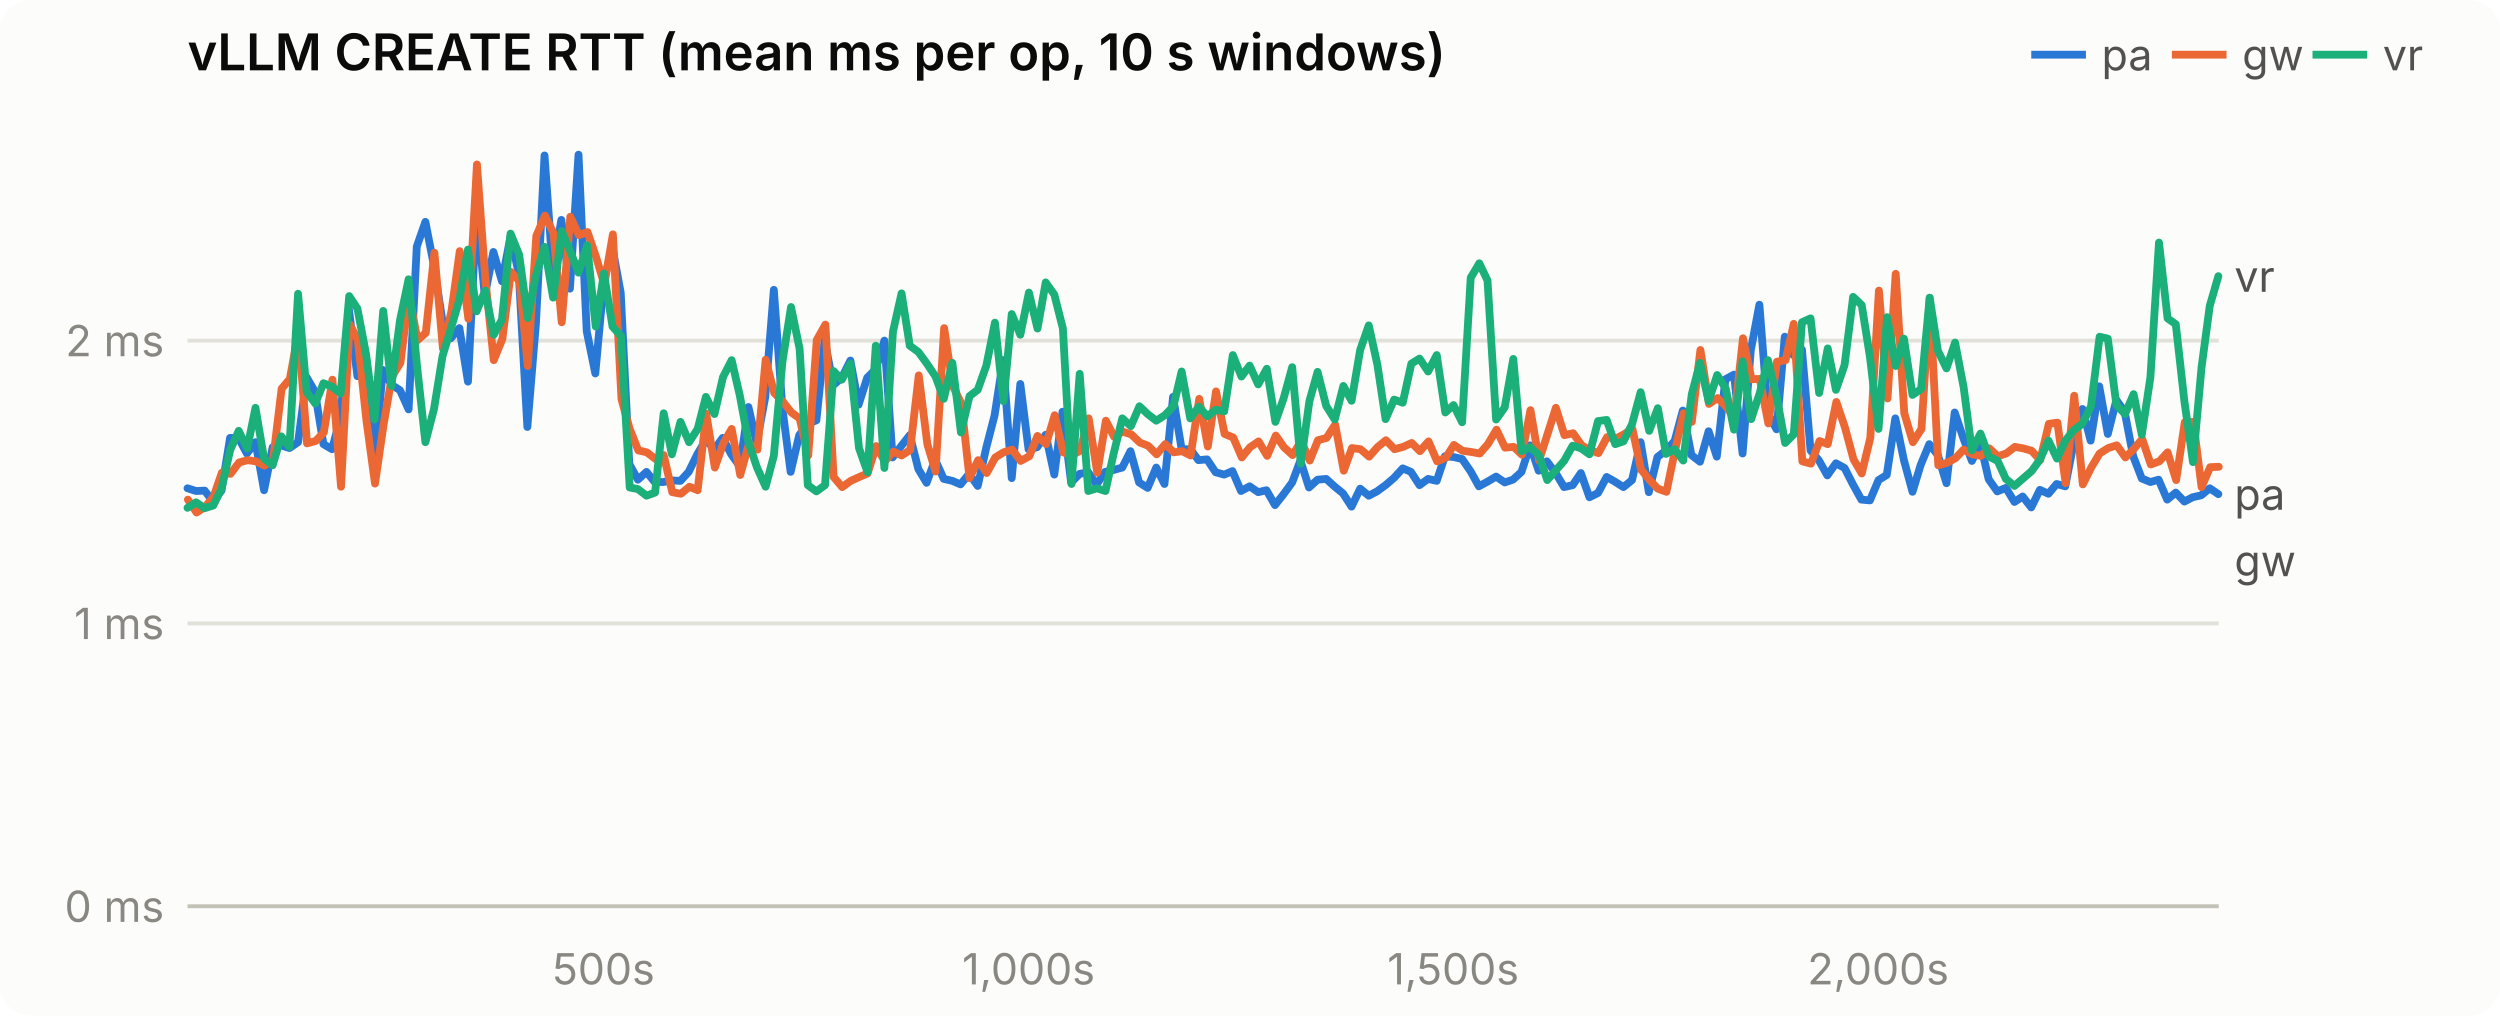
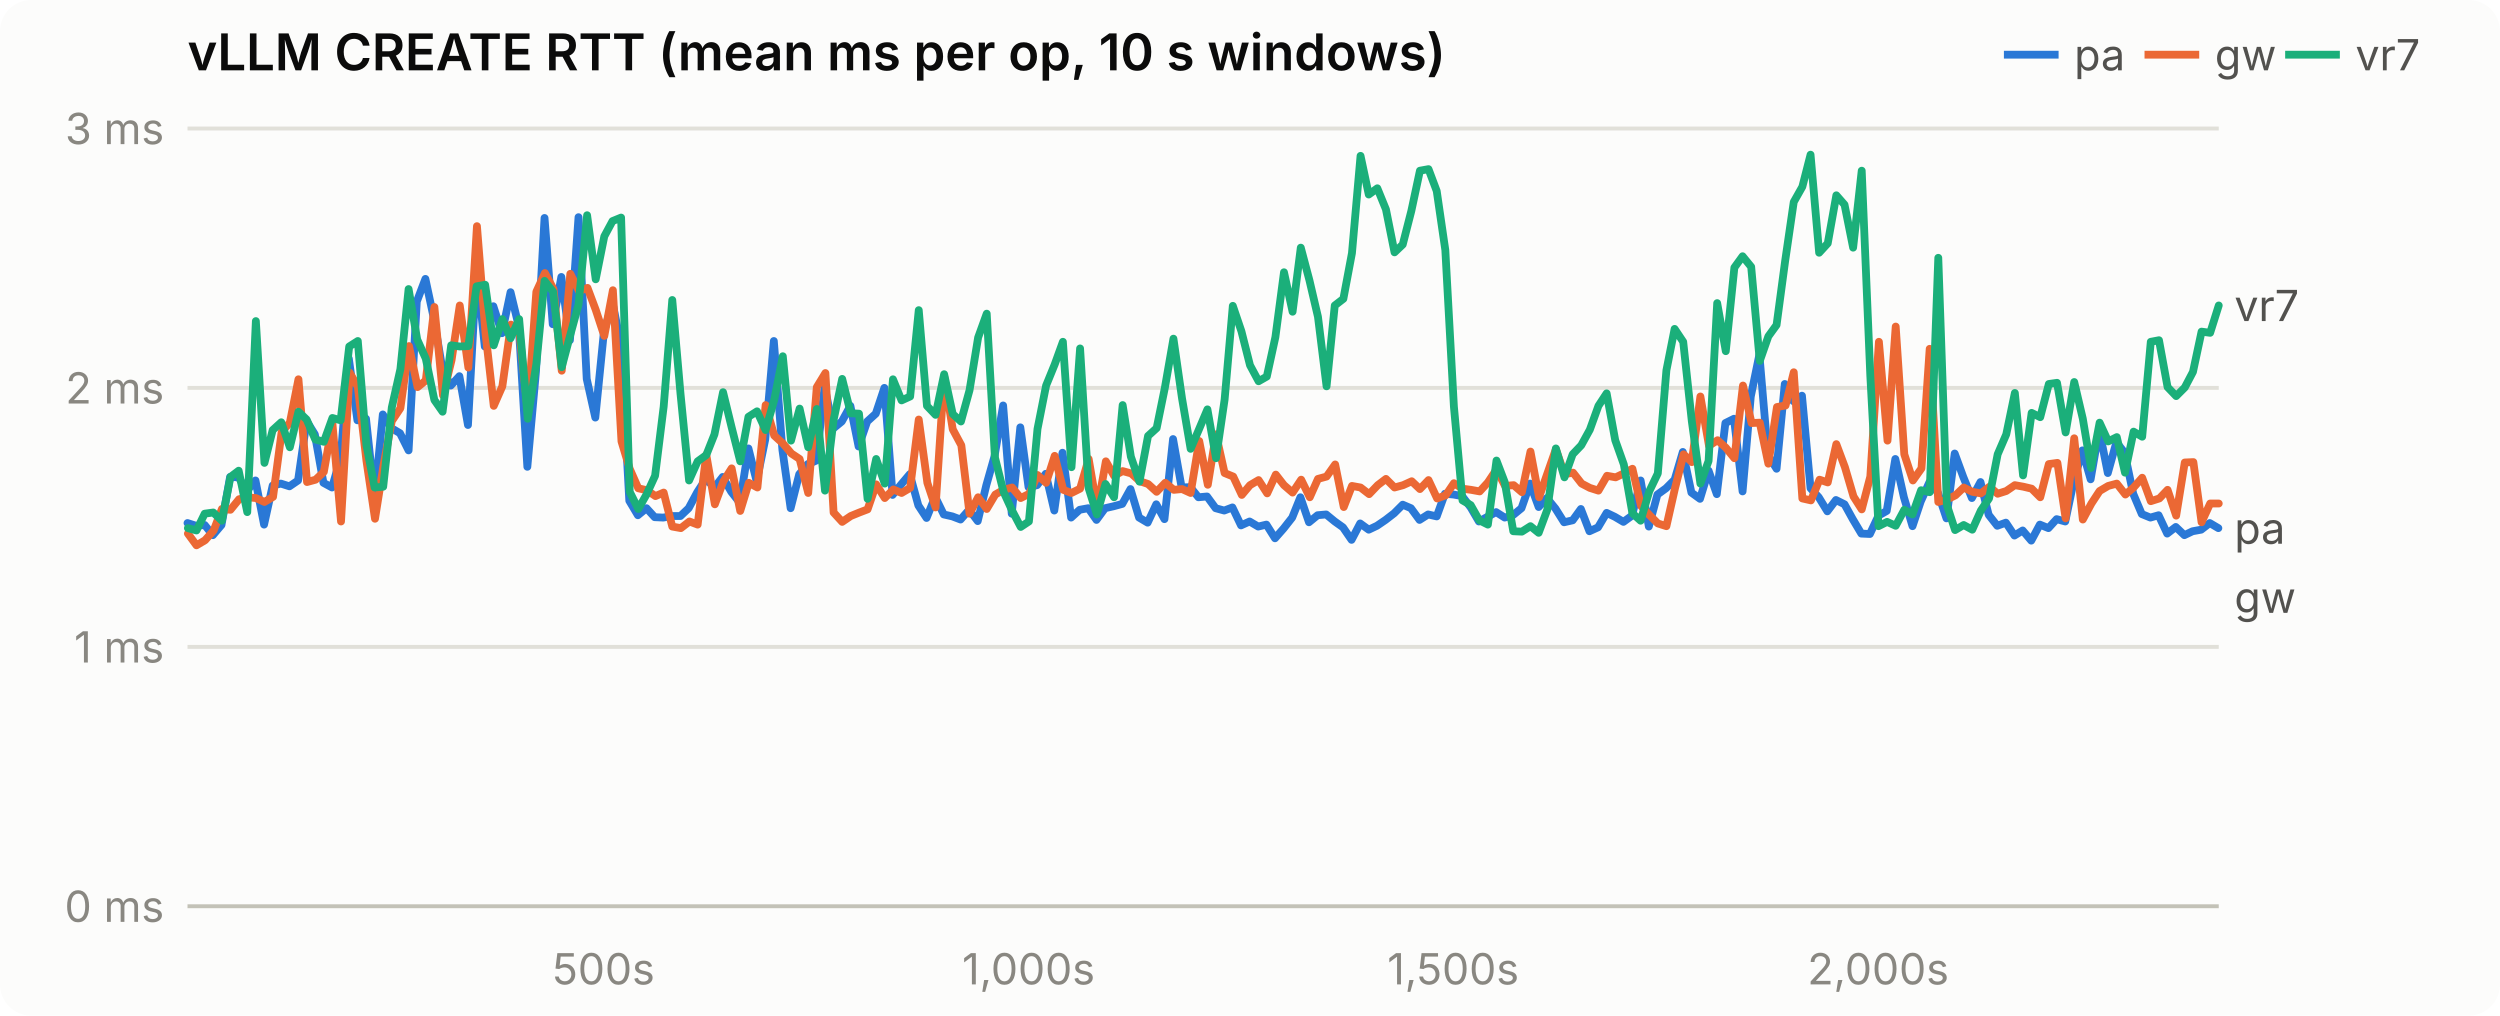
<svg xmlns="http://www.w3.org/2000/svg" viewBox="0 0 640 260" width="640" height="260" font-family="system-ui, -apple-system, Segoe UI, sans-serif" role="img" aria-label="vLLM CREATE RTT (mean ms per op, 10 s windows)">
  <rect width="640" height="260" rx="8" fill="#fcfcfb" />
  <text x="48" y="18" font-size="13" font-weight="600" fill="#0b0b0b">vLLM CREATE RTT (mean ms per op, 10 s windows)</text>
-   <line x1="592" x2="606" y1="14" y2="14" stroke="#1baf7a" stroke-width="2" />
-   <text x="610" y="18" font-size="11" fill="#52514e">vr</text>
-   <line x1="556" x2="570" y1="14" y2="14" stroke="#eb6834" stroke-width="2" />
-   <text x="574" y="18" font-size="11" fill="#52514e">gw</text>
-   <line x1="520" x2="534" y1="14" y2="14" stroke="#2a78d6" stroke-width="2" />
-   <text x="538" y="18" font-size="11" fill="#52514e">pa</text>
+   <line x1="585" x2="599" y1="14" y2="14" stroke="#1baf7a" stroke-width="2" />
+   <text x="603" y="18" font-size="11" fill="#52514e">vr7</text>
+   <line x1="549" x2="563" y1="14" y2="14" stroke="#eb6834" stroke-width="2" />
+   <text x="567" y="18" font-size="11" fill="#52514e">gw</text>
+   <line x1="513" x2="527" y1="14" y2="14" stroke="#2a78d6" stroke-width="2" />
+   <text x="531" y="18" font-size="11" fill="#52514e">pa</text>
  <line x1="48" x2="568" y1="232.0" y2="232.0" stroke="#c3c2b7" stroke-width="1" />
  <text x="42" y="236.0" text-anchor="end" font-size="11" fill="#898781">0 ms</text>
-   <line x1="48" x2="568" y1="159.6" y2="159.6" stroke="#e1e0d9" stroke-width="1" />
-   <text x="42" y="163.6" text-anchor="end" font-size="11" fill="#898781">1 ms</text>
-   <line x1="48" x2="568" y1="87.2" y2="87.2" stroke="#e1e0d9" stroke-width="1" />
-   <text x="42" y="91.2" text-anchor="end" font-size="11" fill="#898781">2 ms</text>
+   <line x1="48" x2="568" y1="165.6" y2="165.6" stroke="#e1e0d9" stroke-width="1" />
+   <text x="42" y="169.6" text-anchor="end" font-size="11" fill="#898781">1 ms</text>
+   <line x1="48" x2="568" y1="99.3" y2="99.3" stroke="#e1e0d9" stroke-width="1" />
+   <text x="42" y="103.3" text-anchor="end" font-size="11" fill="#898781">2 ms</text>
+   <line x1="48" x2="568" y1="32.9" y2="32.9" stroke="#e1e0d9" stroke-width="1" />
+   <text x="42" y="36.9" text-anchor="end" font-size="11" fill="#898781">3 ms</text>
  <text x="154.5" y="252" text-anchor="middle" font-size="11" fill="#898781">500s</text>
  <text x="263.3" y="252" text-anchor="middle" font-size="11" fill="#898781">1,000s</text>
  <text x="372.0" y="252" text-anchor="middle" font-size="11" fill="#898781">1,500s</text>
  <text x="480.8" y="252" text-anchor="middle" font-size="11" fill="#898781">2,000s</text>
-   <path d="M48.0,125.0L50.2,125.7L52.4,125.6L54.5,128.4L56.7,125.6L58.9,112.1L61.1,112.2L63.2,116.1L65.4,113.2L67.6,125.5L69.8,114.5L71.9,114.0L74.1,114.7L76.3,113.2L78.5,96.6L80.6,100.2L82.8,113.7L85.0,115.0L87.2,106.8L89.3,79.1L91.5,96.3L93.7,95.9L95.9,118.1L98.0,94.7L100.2,98.5L102.4,99.9L104.6,104.8L106.7,63.1L108.9,56.8L111.1,68.1L113.3,82.4L115.4,86.6L117.6,84.0L119.8,97.7L122.0,53.7L124.1,75.7L126.3,64.5L128.5,72.0L130.7,60.5L132.8,70.0L135.0,109.3L137.2,82.8L139.4,39.8L141.5,69.4L143.7,56.3L145.9,73.9L148.1,39.6L150.2,84.8L152.4,95.6L154.6,71.7L156.8,63.5L158.9,74.9L161.1,118.8L163.3,122.8L165.5,120.8L167.6,123.4L169.8,123.4L172.0,123.0L174.2,123.1L176.3,120.8L178.5,116.3L180.7,112.6L182.9,115.0L185.0,112.1L187.2,116.3L189.4,119.4L191.6,104.2L193.7,113.4L195.9,101.7L198.1,74.2L200.3,104.6L202.4,120.8L204.6,111.4L206.8,108.5L209.0,107.6L211.1,87.0L213.3,98.6L215.5,96.7L217.7,92.3L219.8,103.6L222.0,96.7L224.2,94.5L226.4,87.2L228.5,117.1L230.7,114.2L232.9,111.4L235.1,120.1L237.2,123.6L239.4,117.7L241.6,122.6L243.8,123.1L245.9,124.0L248.1,121.3L250.3,124.4L252.5,114.5L254.6,106.4L256.8,92.2L259.0,122.4L261.2,98.3L263.3,115.0L265.5,114.5L267.7,111.3L269.9,121.5L272.0,105.4L274.2,123.5L276.4,121.3L278.6,120.9L280.7,124.1L282.9,120.8L285.1,120.3L287.3,119.7L289.4,115.5L291.6,123.5L293.8,124.9L296.0,119.7L298.1,123.9L300.3,101.6L302.5,115.0L304.7,115.0L306.8,117.8L309.0,117.6L311.2,120.9L313.4,121.5L315.5,120.6L317.7,125.7L319.9,124.5L322.1,126.0L324.2,125.5L326.4,129.3L328.6,126.5L330.8,123.5L332.9,117.9L335.1,124.8L337.3,122.8L339.5,122.6L341.7,124.6L343.8,126.3L346.0,129.7L348.2,125.1L350.4,126.9L352.5,125.8L354.7,124.2L356.9,122.3L359.1,119.9L361.2,120.8L363.4,124.2L365.6,122.6L367.8,123.1L369.9,116.8L372.1,117.0L374.3,117.5L376.5,120.7L378.6,124.5L380.8,123.3L383.0,122.0L385.2,123.5L387.3,122.8L389.5,120.8L391.7,114.0L393.9,120.5L396.0,118.1L398.2,121.0L400.4,124.7L402.6,124.2L404.7,121.1L406.9,127.3L409.1,126.2L411.3,122.1L413.4,123.3L415.6,124.7L417.8,122.9L420.0,113.2L422.1,126.0L424.3,117.0L426.5,115.3L428.7,112.9L430.8,105.1L433.0,116.5L435.2,118.2L437.4,110.4L439.5,116.9L441.7,97.1L443.9,95.9L446.1,116.1L448.2,89.7L450.4,78.0L452.6,106.0L454.8,109.9L456.9,86.2L459.1,90.9L461.3,89.5L463.5,115.3L465.6,117.8L467.8,121.7L470.0,118.6L472.2,119.8L474.3,123.9L476.5,127.9L478.7,128.1L480.9,122.9L483.0,121.6L485.2,107.1L487.4,117.8L489.6,125.9L491.7,119.0L493.9,113.7L496.1,116.5L498.3,123.7L500.4,105.6L502.6,112.1L504.8,118.0L507.0,113.6L509.1,122.7L511.3,125.8L513.5,124.9L515.7,128.5L517.8,127.1L520.0,129.9L522.2,125.4L524.4,126.4L526.5,123.9L528.7,124.5L530.9,113.2L533.1,104.7L535.2,112.8L537.4,98.9L539.6,111.1L541.8,102.4L543.9,105.4L546.1,116.8L548.3,122.5L550.5,123.4L552.6,122.8L554.8,127.9L557.0,126.1L559.2,128.4L561.3,127.3L563.5,126.8L565.7,125.0L567.9,126.5" fill="none" stroke="#2a78d6" stroke-width="2" stroke-linejoin="round" stroke-linecap="round" />
-   <text x="572" y="130.5" font-size="11" fill="#52514e">pa</text>
-   <path d="M48.1,127.9L50.3,131.2L52.5,129.8L54.7,127.1L56.8,121.0L59.0,121.3L61.2,118.4L63.4,117.8L65.5,118.1L67.7,119.2L69.9,117.7L72.1,99.5L74.2,97.0L76.4,84.9L78.6,113.5L80.8,112.9L82.9,110.7L85.1,97.2L87.3,124.6L89.5,83.0L91.6,87.0L93.8,107.6L96.0,123.8L98.2,108.7L100.3,96.5L102.5,92.9L104.7,75.6L106.9,87.1L109.0,85.2L111.2,64.7L113.4,89.3L115.6,79.5L117.7,64.3L119.9,81.6L122.1,42.1L124.3,72.1L126.4,92.2L128.6,86.8L130.8,69.6L133.0,72.0L135.1,93.7L137.3,60.4L139.5,55.2L141.7,59.7L143.8,82.5L146.0,55.5L148.2,60.2L150.4,59.4L152.5,65.5L154.7,72.8L156.9,60.0L159.1,102.2L161.2,109.8L163.4,115.3L165.6,115.8L167.8,117.5L169.9,116.5L172.1,126.0L174.3,126.4L176.5,124.6L178.6,125.5L180.8,105.9L183.0,119.7L185.2,113.4L187.3,109.8L189.5,121.6L191.7,113.7L193.9,115.1L196.0,92.1L198.2,100.6L200.4,102.8L202.6,105.6L204.7,107.1L206.9,116.6L209.1,87.0L211.3,83.1L213.4,122.1L215.6,124.7L217.8,123.1L220.0,122.1L222.1,121.2L224.3,114.2L226.5,118.1L228.7,115.6L230.8,116.6L233.0,115.2L235.2,96.1L237.4,113.7L239.5,120.7L241.7,84.0L243.9,98.8L246.1,103.3L248.2,122.4L250.4,117.8L252.6,121.1L254.8,117.1L256.9,115.8L259.1,115.1L261.3,118.0L263.5,116.8L265.6,111.6L267.8,113.7L270.0,106.3L272.2,115.8L274.3,116.6L276.5,115.4L278.7,107.1L280.9,121.0L283.1,107.7L285.2,111.8L287.4,110.5L289.6,111.2L291.8,113.3L293.9,114.1L296.1,116.3L298.3,113.7L300.5,115.8L302.6,115.5L304.8,116.6L307.0,102.1L309.2,114.3L311.3,100.2L313.5,111.1L315.7,112.0L317.9,117.1L320.0,114.5L322.2,113.0L324.4,116.7L326.6,111.5L328.7,114.5L330.9,116.5L333.1,112.9L335.3,117.9L337.4,112.7L339.6,112.1L341.8,108.7L344.0,120.5L346.1,114.7L348.3,115.0L350.5,116.9L352.7,114.4L354.8,112.7L357.0,115.0L359.2,114.4L361.4,113.4L363.5,115.5L365.7,113.0L367.9,118.1L370.1,117.2L372.2,113.9L374.4,115.4L376.6,115.7L378.8,116.1L380.9,113.7L383.1,110.0L385.3,114.6L387.5,114.4L389.6,116.4L391.8,105.0L394.0,117.9L396.2,111.0L398.3,104.4L400.5,111.4L402.7,110.9L404.9,114.0L407.0,115.2L409.2,116.0L411.4,111.9L413.6,112.3L415.7,111.2L417.9,109.8L420.1,120.2L422.3,122.9L424.4,125.1L426.6,125.9L428.8,115.3L431.0,105.8L433.1,108.0L435.3,89.6L437.5,103.4L439.7,101.9L441.8,104.0L444.0,106.9L446.2,86.6L448.4,97.1L450.5,97.0L452.7,108.4L454.9,92.6L457.1,92.2L459.2,82.9L461.4,118.1L463.6,118.7L465.8,112.9L467.9,113.7L470.1,102.9L472.3,109.4L474.5,117.6L476.6,121.2L478.8,112.1L481.0,74.4L483.2,102.0L485.3,70.1L487.5,105.8L489.7,113.2L491.9,109.8L494.0,76.3L496.2,119.1L498.4,118.5L500.6,117.3L502.7,115.1L504.9,116.3L507.1,116.7L509.3,114.8L511.4,116.8L513.6,116.1L515.8,114.4L518.0,114.8L520.1,115.4L522.3,117.8L524.5,108.5L526.7,108.2L528.8,123.7L531.0,101.3L533.2,124.0L535.4,119.6L537.5,116.1L539.7,114.7L541.9,114.0L544.1,117.1L546.2,115.0L548.4,112.4L550.6,118.9L552.8,118.1L554.9,115.8L557.1,122.9L559.3,108.1L561.5,108.0L563.6,124.7L565.8,119.6L568.0,119.5" fill="none" stroke="#eb6834" stroke-width="2" stroke-linejoin="round" stroke-linecap="round" />
-   <text x="572" y="147.5" font-size="11" fill="#52514e">gw</text>
-   <path d="M48.0,130.0L50.2,128.6L52.4,130.1L54.6,129.4L56.7,125.1L58.9,115.3L61.1,110.3L63.3,114.8L65.4,104.4L67.6,117.4L69.8,119.1L72.0,111.7L74.1,114.4L76.3,75.2L78.5,100.3L80.7,103.3L82.8,98.1L85.0,99.0L87.2,100.7L89.4,75.8L91.5,79.0L93.7,90.6L95.9,107.4L98.1,79.6L100.2,98.8L102.4,82.0L104.6,71.5L106.8,94.1L108.9,113.2L111.1,104.7L113.3,91.1L115.5,83.9L117.6,76.7L119.8,63.9L122.0,79.7L124.2,74.4L126.4,85.7L128.5,81.8L130.7,59.8L132.9,65.2L135.1,81.4L137.2,70.5L139.4,63.2L141.6,76.2L143.8,59.2L145.9,64.1L148.1,69.8L150.3,62.8L152.5,83.6L154.6,70.0L156.8,83.6L159.0,86.1L161.2,124.8L163.3,125.2L165.5,126.9L167.7,126.1L169.9,105.8L172.0,116.3L174.2,108.0L176.4,113.2L178.6,109.8L180.7,101.6L182.9,106.0L185.1,96.5L187.3,92.2L189.4,101.3L191.6,113.2L193.8,119.7L196.0,124.6L198.1,116.7L200.3,92.6L202.5,78.6L204.7,89.3L206.8,124.2L209.0,125.8L211.2,124.2L213.4,95.0L215.5,97.2L217.7,93.1L219.9,114.7L222.1,120.9L224.2,88.5L226.4,119.8L228.6,84.9L230.8,75.1L232.9,88.5L235.1,90.1L237.3,93.1L239.5,96.4L241.6,102.1L243.8,92.9L246.0,110.7L248.2,101.4L250.3,99.8L252.5,93.6L254.7,82.6L256.9,102.7L259.0,80.4L261.2,85.7L263.4,74.9L265.6,84.1L267.7,72.3L269.9,75.4L272.1,84.1L274.3,123.9L276.4,95.7L278.6,125.7L280.8,125.0L283.0,125.7L285.1,116.1L287.3,107.1L289.5,109.1L291.7,104.0L293.8,106.0L296.0,107.7L298.2,106.3L300.4,104.0L302.5,95.1L304.7,107.1L306.9,104.1L309.1,106.6L311.2,104.9L313.4,105.3L315.6,90.9L317.8,96.4L319.9,93.6L322.1,98.4L324.3,94.4L326.5,108.0L328.6,102.0L330.8,94.0L333.0,118.7L335.2,102.7L337.3,95.2L339.5,103.9L341.7,107.4L343.9,98.8L346.0,102.6L348.2,89.6L350.4,83.3L352.6,93.3L354.7,107.3L356.9,102.3L359.1,103.1L361.3,93.1L363.4,91.8L365.6,95.1L367.8,90.9L370.0,105.6L372.1,103.7L374.3,108.1L376.5,71.1L378.7,67.4L380.8,71.8L383.0,107.4L385.2,104.3L387.4,91.9L389.5,115.5L391.7,114.5L393.9,116.4L396.1,122.9L398.2,120.5L400.4,118.0L402.6,114.1L404.8,114.8L406.9,116.3L409.1,107.8L411.3,107.5L413.5,113.7L415.6,113.0L417.8,108.6L420.0,100.4L422.2,110.3L424.4,104.5L426.5,116.2L428.7,115.0L430.9,117.9L433.1,100.9L435.2,92.9L437.4,102.7L439.6,96.0L441.8,99.5L443.9,110.0L446.1,92.5L448.3,107.3L450.5,100.6L452.6,92.2L454.8,101.4L457.0,113.4L459.2,111.2L461.3,82.5L463.5,81.5L465.7,100.6L467.9,89.2L470.0,99.8L472.2,93.5L474.4,76.0L476.6,78.1L478.7,91.3L480.9,109.8L483.1,81.2L485.3,93.7L487.4,86.7L489.6,101.1L491.8,99.6L494.0,76.2L496.1,89.8L498.3,94.3L500.5,87.7L502.7,99.2L504.8,115.3L507.0,111.0L509.2,116.9L511.4,118.0L513.5,122.6L515.7,124.4L517.9,122.5L520.1,120.6L522.2,117.7L524.4,112.8L526.6,117.4L528.8,112.7L530.9,110.1L533.1,108.5L535.3,104.0L537.5,86.2L539.6,86.7L541.8,103.7L544.0,106.0L546.2,100.9L548.3,111.3L550.5,96.6L552.7,62.1L554.9,81.5L557.0,83.0L559.2,102.7L561.4,118.3L563.6,94.0L565.7,78.3L567.9,70.7" fill="none" stroke="#1baf7a" stroke-width="2" stroke-linejoin="round" stroke-linecap="round" />
-   <text x="572" y="74.7" font-size="11" fill="#52514e">vr</text>
+   <path d="M48.0,133.9L50.2,134.6L52.4,134.4L54.5,137.0L56.7,134.4L58.9,122.1L61.1,122.2L63.2,125.7L65.4,123.0L67.6,134.3L69.8,124.3L71.9,123.8L74.1,124.5L76.3,123.0L78.5,107.8L80.6,111.2L82.8,123.6L85.0,124.8L87.2,117.2L89.3,91.8L91.5,107.6L93.7,107.2L95.9,127.6L98.0,106.1L100.2,109.6L102.4,110.9L104.6,115.3L106.7,77.2L108.9,71.4L111.1,81.7L113.3,94.8L115.4,98.7L117.6,96.3L119.8,108.8L122.0,68.6L124.1,88.7L126.3,78.4L128.5,85.3L130.7,74.8L132.8,83.5L135.0,119.5L137.2,95.2L139.4,55.8L141.5,83.0L143.7,70.9L145.9,87.1L148.1,55.6L150.2,97.0L152.4,106.9L154.6,85.0L156.8,77.5L158.9,87.9L161.1,128.2L163.3,131.9L165.5,130.1L167.6,132.4L169.8,132.5L172.0,132.1L174.2,132.1L176.3,130.1L178.5,126.0L180.7,122.6L182.9,124.8L185.0,122.1L187.2,125.9L189.4,128.7L191.6,114.8L193.7,123.2L195.9,112.5L198.1,87.3L200.3,115.2L202.4,130.1L204.6,121.4L206.8,118.8L209.0,117.9L211.1,99.0L213.3,109.7L215.5,107.9L217.7,103.9L219.8,114.3L222.0,107.9L224.2,105.9L226.4,99.3L228.5,126.7L230.7,124.0L232.9,121.4L235.1,129.4L237.2,132.6L239.4,127.2L241.6,131.7L243.8,132.2L245.9,133.0L248.1,130.5L250.3,133.4L252.5,124.2L254.6,116.8L256.8,103.8L259.0,131.5L261.2,109.4L263.3,124.7L265.5,124.2L267.7,121.3L269.9,130.7L272.0,115.9L274.2,132.5L276.4,130.5L278.6,130.1L280.7,133.1L282.9,130.1L285.1,129.6L287.3,129.0L289.4,125.2L291.6,132.5L293.8,133.8L296.0,129.1L298.1,132.9L300.3,112.4L302.5,124.8L304.7,124.7L306.8,127.3L309.0,127.1L311.2,130.1L313.4,130.7L315.5,129.9L317.7,134.5L319.9,133.5L322.1,134.8L324.2,134.3L326.4,137.8L328.6,135.3L330.8,132.5L332.9,127.3L335.1,133.7L337.3,131.9L339.5,131.7L341.7,133.5L343.8,135.0L346.0,138.2L348.2,134.0L350.4,135.6L352.5,134.6L354.7,133.1L356.9,131.4L359.1,129.2L361.2,130.1L363.4,133.1L365.6,131.7L367.8,132.2L369.9,126.4L372.1,126.6L374.3,127.0L376.5,129.9L378.6,133.5L380.8,132.3L383.0,131.1L385.2,132.5L387.3,131.9L389.5,130.1L391.7,123.8L393.9,129.8L396.0,127.5L398.2,130.2L400.4,133.7L402.6,133.2L404.7,130.3L406.9,136.0L409.1,135.0L411.3,131.3L413.4,132.3L415.6,133.6L417.8,132.0L420.0,123.0L422.1,134.8L424.3,126.6L426.5,125.0L428.7,122.8L430.8,115.7L433.0,126.1L435.2,127.7L437.4,120.5L439.5,126.5L441.7,108.3L443.9,107.2L446.1,125.8L448.2,101.5L450.4,90.8L452.6,116.5L454.8,120.0L456.9,98.3L459.1,102.7L461.3,101.3L463.5,125.0L465.6,127.3L467.8,130.9L470.0,128.0L472.2,129.1L474.3,132.9L476.5,136.6L478.7,136.7L480.9,132.0L483.0,130.8L485.2,117.5L487.4,127.3L489.6,134.7L491.7,128.4L493.9,123.5L496.1,126.1L498.3,132.7L500.4,116.1L502.6,122.1L504.8,127.5L507.0,123.4L509.1,131.8L511.3,134.6L513.5,133.8L515.7,137.1L517.8,135.8L520.0,138.4L522.2,134.3L524.4,135.2L526.5,132.9L528.7,133.5L530.9,123.1L533.1,115.3L535.2,122.7L537.4,110.0L539.6,121.1L541.8,113.2L543.9,115.9L546.1,126.4L548.3,131.6L550.5,132.5L552.6,131.9L554.8,136.6L557.0,134.9L559.2,137.0L561.3,136.0L563.5,135.6L565.7,133.9L567.9,135.2" fill="none" stroke="#2a78d6" stroke-width="2" stroke-linejoin="round" stroke-linecap="round" />
+   <text x="572" y="139.2" font-size="11" fill="#52514e">pa</text>
+   <path d="M48.1,136.6L50.3,139.6L52.5,138.3L54.7,135.8L56.8,130.3L59.0,130.5L61.2,127.8L63.4,127.3L65.5,127.5L67.7,128.5L69.9,127.2L72.1,110.6L74.2,108.2L76.4,97.1L78.6,123.4L80.8,122.8L82.9,120.8L85.1,108.4L87.3,133.5L89.5,95.4L91.6,99.0L93.8,117.9L96.0,132.8L98.2,119.0L100.3,107.8L102.5,104.5L104.7,88.6L106.9,99.1L109.0,97.4L111.2,78.6L113.4,101.2L115.6,92.2L117.7,78.2L119.9,94.1L122.1,57.9L124.3,85.4L126.4,103.9L128.6,98.9L130.8,83.1L133.0,85.3L135.1,105.2L137.3,74.7L139.5,69.9L141.7,74.0L143.8,94.9L146.0,70.1L148.2,74.5L150.4,73.7L152.5,79.3L154.7,86.0L156.9,74.3L159.1,113.0L161.2,120.0L163.4,125.0L165.6,125.5L167.8,127.0L169.9,126.1L172.1,134.8L174.3,135.2L176.5,133.5L178.6,134.3L180.8,116.4L183.0,129.1L185.2,123.2L187.3,119.9L189.5,130.8L191.7,123.6L193.9,124.8L196.0,103.7L198.2,111.5L200.4,113.5L202.6,116.1L204.7,117.5L206.9,126.2L209.1,99.1L211.3,95.5L213.4,131.2L215.6,133.6L217.8,132.1L220.0,131.2L222.1,130.4L224.3,124.0L226.5,127.5L228.7,125.3L230.8,126.2L233.0,124.9L235.2,107.4L237.4,123.6L239.5,129.9L241.7,96.3L243.9,109.9L246.1,114.0L248.2,131.5L250.4,127.3L252.6,130.3L254.8,126.6L256.9,125.4L259.1,124.8L261.3,127.5L263.5,126.4L265.6,121.6L267.8,123.6L270.0,116.7L272.2,125.4L274.3,126.2L276.5,125.1L278.7,117.5L280.9,130.3L283.1,118.1L285.2,121.8L287.4,120.6L289.6,121.2L291.8,123.2L293.9,123.9L296.1,125.9L298.3,123.6L300.5,125.4L302.6,125.2L304.8,126.2L307.0,112.9L309.2,124.1L311.3,111.2L313.5,121.1L315.7,122.0L317.9,126.7L320.0,124.2L322.2,122.9L324.4,126.3L326.6,121.5L328.7,124.2L330.9,126.1L333.1,122.8L335.3,127.3L337.4,122.6L339.6,122.0L341.8,118.9L344.0,129.8L346.1,124.4L348.3,124.8L350.5,126.5L352.7,124.2L354.8,122.6L357.0,124.8L359.2,124.2L361.4,123.2L363.5,125.2L365.7,122.9L367.9,127.6L370.1,126.8L372.2,123.7L374.4,125.1L376.6,125.4L378.8,125.8L380.9,123.5L383.1,120.2L385.3,124.4L387.5,124.2L389.6,126.0L391.8,115.6L394.0,127.3L396.2,121.0L398.3,115.0L400.5,121.4L402.7,121.0L404.9,123.8L407.0,124.9L409.2,125.6L411.4,121.8L413.6,122.2L415.7,121.2L417.9,120.0L420.1,129.5L422.3,131.9L424.4,134.0L426.6,134.7L428.8,125.0L431.0,116.3L433.1,118.3L435.3,101.5L437.5,114.1L439.7,112.7L441.8,114.6L444.0,117.3L446.2,98.7L448.4,108.3L450.5,108.2L452.7,118.7L454.9,104.2L457.1,103.8L459.2,95.3L461.4,127.6L463.6,128.1L465.8,122.8L467.9,123.5L470.1,113.7L472.3,119.6L474.5,127.1L476.6,130.4L478.8,122.0L481.0,87.5L483.2,112.8L485.3,83.6L487.5,116.3L489.7,123.0L491.9,119.9L494.0,89.3L496.2,128.5L498.4,127.9L500.6,126.8L502.7,124.8L504.9,125.9L507.1,126.3L509.3,124.6L511.4,126.4L513.6,125.7L515.8,124.2L518.0,124.6L520.1,125.1L522.3,127.3L524.5,118.8L526.7,118.5L528.8,132.7L531.0,112.2L533.2,133.0L535.4,128.9L537.5,125.7L539.7,124.4L541.9,123.8L544.1,126.6L546.2,124.8L548.4,122.3L550.6,128.3L552.8,127.6L554.9,125.4L557.1,132.0L559.3,118.4L561.5,118.3L563.6,133.7L565.8,128.9L568.0,128.9" fill="none" stroke="#eb6834" stroke-width="2" stroke-linejoin="round" stroke-linecap="round" />
+   <text x="572" y="156.9" font-size="11" fill="#52514e">gw</text>
+   <path d="M48.1,135.2L50.3,135.8L52.4,131.5L54.6,131.2L56.8,133.3L59.0,122.1L61.1,120.5L63.3,131.1L65.5,82.2L67.7,118.5L69.8,110.1L72.0,108.1L74.2,114.5L76.4,105.4L78.5,107.4L80.7,112.5L82.9,113.1L85.1,107.0L87.2,107.6L89.4,88.7L91.6,87.3L93.8,113.9L95.9,124.8L98.1,124.6L100.3,104.3L102.5,94.5L104.6,74.0L106.8,86.9L109.0,91.8L111.2,102.4L113.3,105.4L115.5,88.4L117.7,88.7L119.9,88.6L122.0,73.3L124.2,72.9L126.4,88.4L128.6,81.7L130.7,86.6L132.9,81.7L135.1,107.2L137.3,93.2L139.4,71.9L141.6,74.7L143.8,94.0L146.0,85.7L148.1,78.0L150.3,55.1L152.5,71.5L154.7,60.5L156.8,56.6L159.0,55.7L161.2,125.9L163.4,130.3L165.5,126.6L167.7,121.8L169.9,104.1L172.1,76.8L174.2,100.7L176.4,123.0L178.6,118.1L180.8,116.5L182.9,111.2L185.1,100.4L187.3,109.4L189.5,118.1L191.6,106.7L193.8,105.3L196.0,110.1L198.2,102.4L200.4,91.2L202.5,112.8L204.7,104.6L206.9,114.5L209.1,104.7L211.2,125.6L213.4,107.5L215.6,97.0L217.8,105.8L219.9,105.9L222.1,127.7L224.3,117.5L226.5,123.8L228.6,97.1L230.8,102.5L233.0,101.5L235.2,79.4L237.3,103.9L239.5,106.2L241.7,95.8L243.9,106.0L246.0,107.9L248.2,99.9L250.4,86.4L252.6,80.3L254.7,117.1L256.9,125.9L259.1,130.7L261.3,134.9L263.4,133.5L265.6,109.8L267.8,98.7L270.0,93.3L272.1,87.5L274.3,119.6L276.5,89.2L278.7,125.0L280.8,131.7L283.0,123.9L285.2,127.3L287.4,103.7L289.5,116.9L291.7,123.3L293.9,111.6L296.1,109.6L298.2,99.3L300.4,86.7L302.6,102.0L304.8,114.9L306.9,110.0L309.1,104.8L311.3,117.3L313.5,102.3L315.6,78.3L317.8,84.8L320.0,93.5L322.2,97.6L324.3,96.4L326.5,86.3L328.7,69.7L330.9,79.8L333.0,63.4L335.2,71.7L337.4,81.1L339.6,98.9L341.7,78.2L343.9,76.5L346.1,64.8L348.3,39.9L350.4,49.8L352.6,48.2L354.8,53.6L357.0,64.6L359.1,62.6L361.3,54.0L363.5,43.7L365.7,43.3L367.8,48.9L370.0,64.0L372.2,104.1L374.4,128.1L376.5,129.3L378.7,133.2L380.9,134.3L383.1,117.9L385.2,123.4L387.4,136.0L389.6,136.1L391.8,134.7L393.9,136.4L396.1,130.5L398.3,114.8L400.5,122.2L402.6,116.3L404.8,114.0L407.0,110.0L409.2,103.9L411.3,100.7L413.5,112.7L415.7,118.9L417.9,131.4L420.0,133.3L422.2,125.8L424.4,121.2L426.6,94.8L428.7,84.2L430.9,87.5L433.1,107.8L435.3,123.8L437.4,118.0L439.6,77.6L441.8,89.9L444.0,68.5L446.1,65.6L448.3,68.3L450.5,92.4L452.7,86.1L454.8,83.2L457.0,66.8L459.2,51.7L461.4,47.8L463.5,39.6L465.7,64.7L467.9,62.3L470.1,50.0L472.2,52.4L474.4,63.4L476.6,43.7L478.8,96.2L480.9,134.7L483.1,133.6L485.3,134.6L487.5,130.5L489.6,131.7L491.8,125.5L494.0,126.0L496.2,66.0L498.4,129.3L500.5,135.7L502.7,134.4L504.9,135.6L507.1,130.7L509.2,127.6L511.4,116.3L513.6,111.2L515.8,100.6L517.9,121.7L520.1,105.7L522.3,106.8L524.5,98.3L526.6,98.0L528.8,110.7L531.0,97.8L533.2,107.2L535.3,119.8L537.5,108.2L539.7,113.0L541.9,111.9L544.0,121.0L546.2,110.5L548.4,111.8L550.6,87.5L552.7,87.1L554.9,99.1L557.1,101.4L559.3,99.2L561.4,95.2L563.6,84.9L565.8,85.2L568.0,78.2" fill="none" stroke="#1baf7a" stroke-width="2" stroke-linejoin="round" stroke-linecap="round" />
+   <text x="572" y="82.2" font-size="11" fill="#52514e">vr7</text>
</svg>
